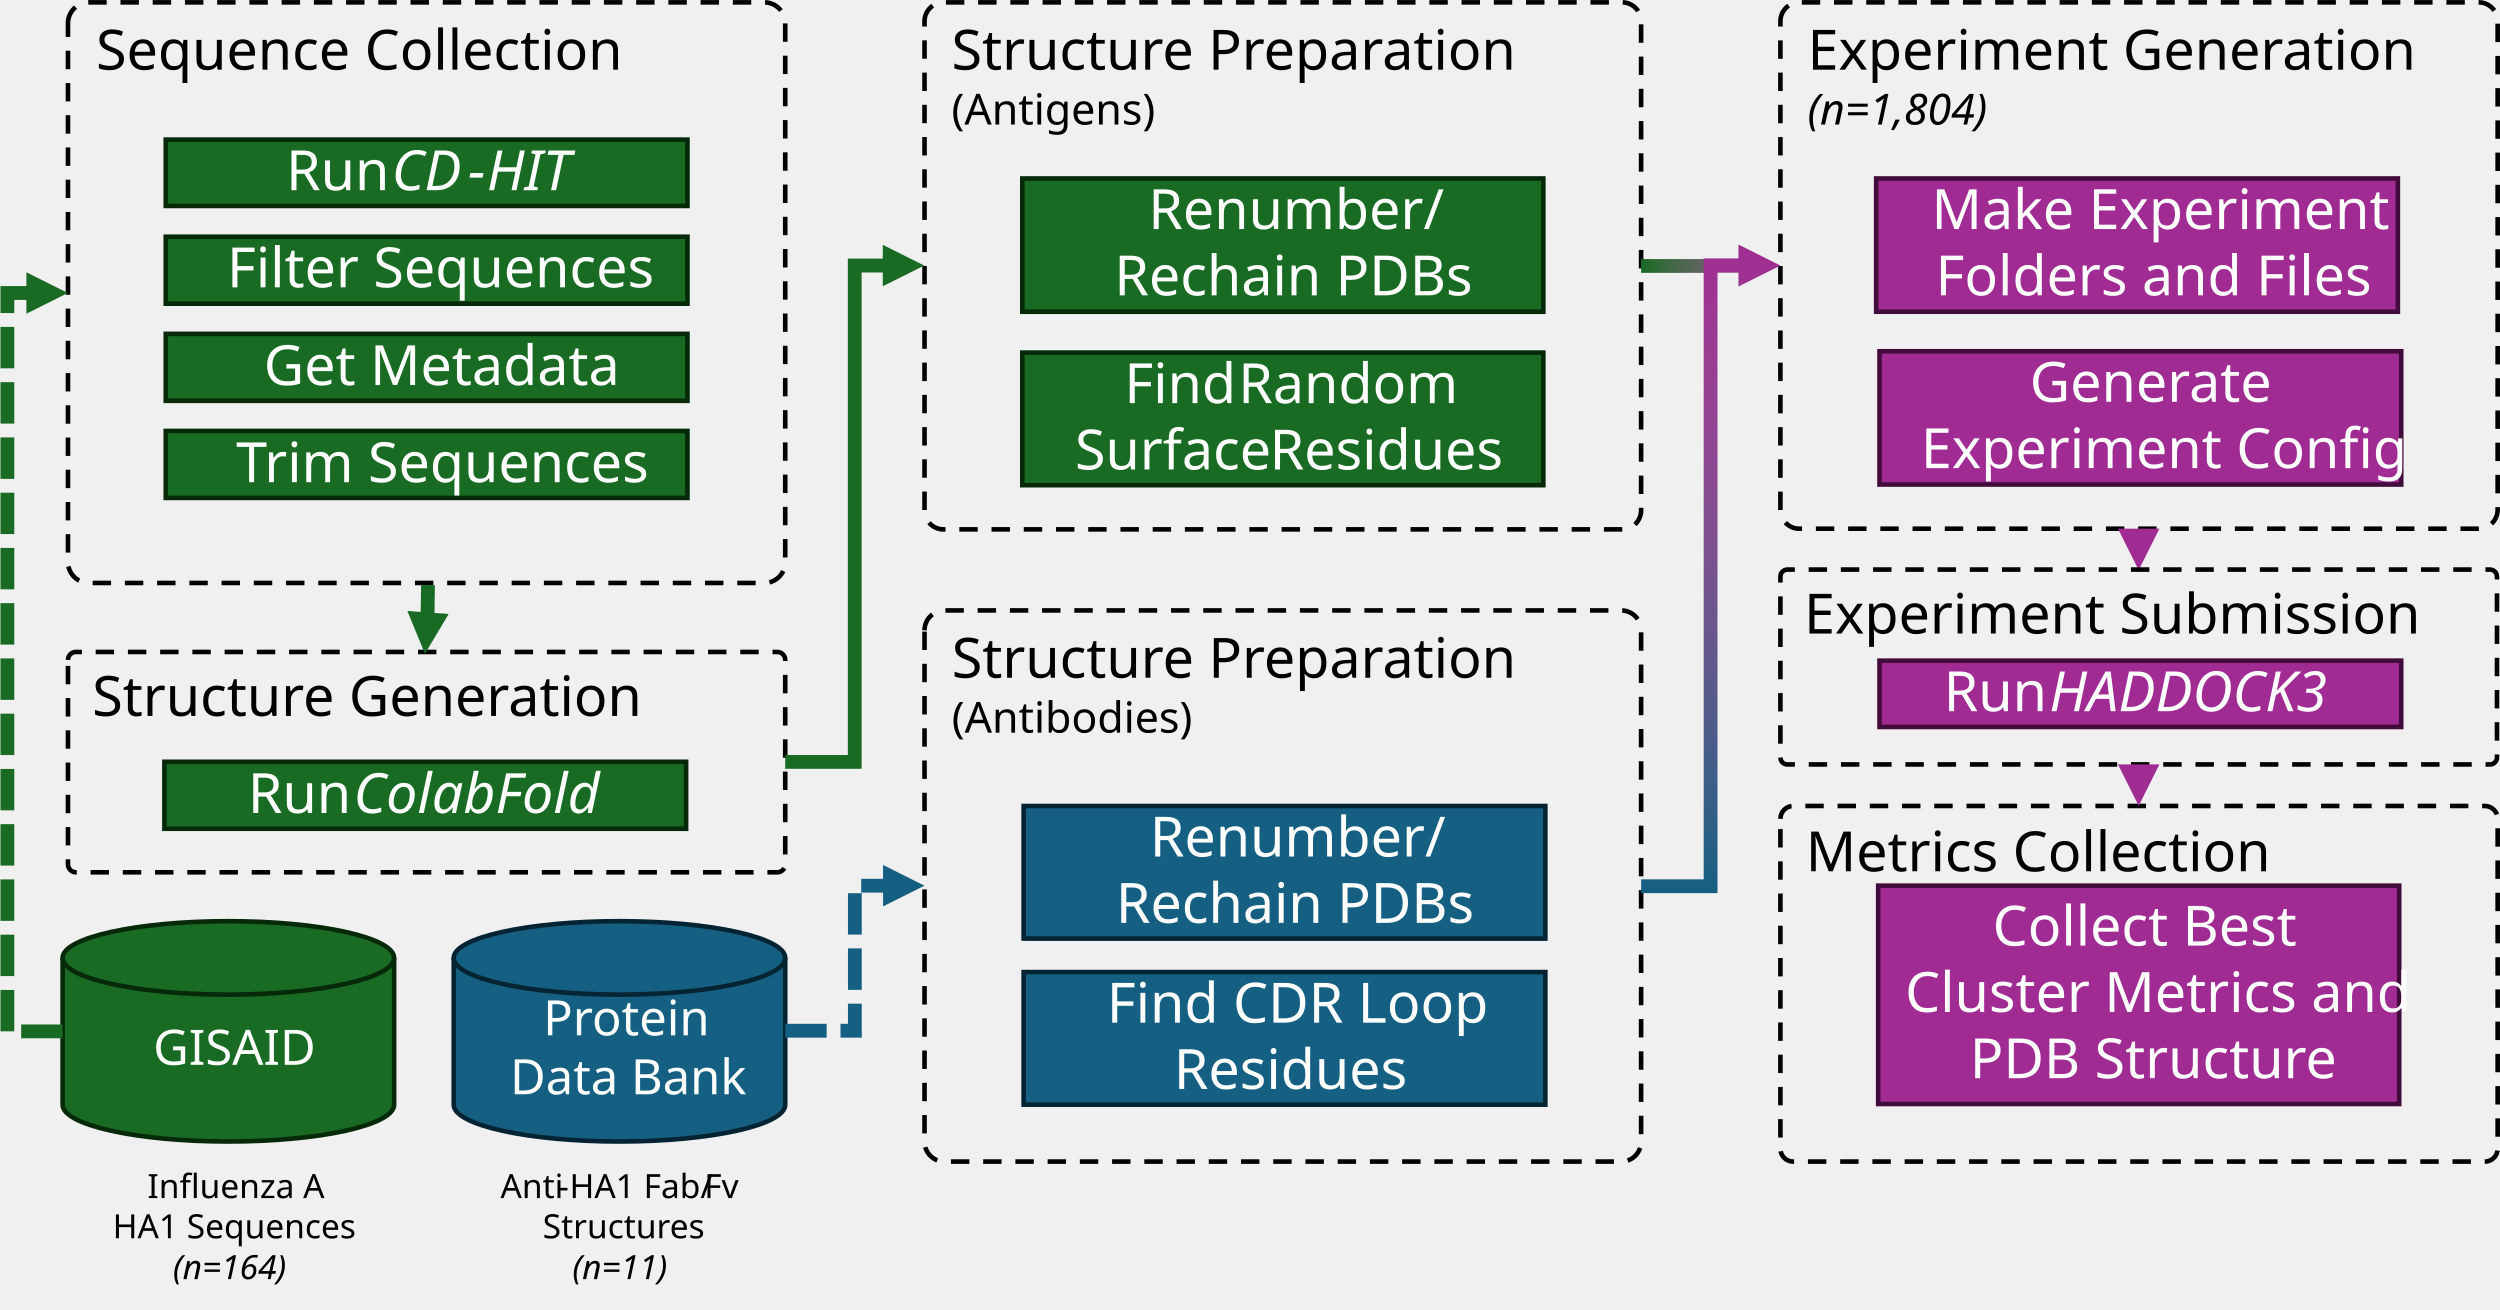
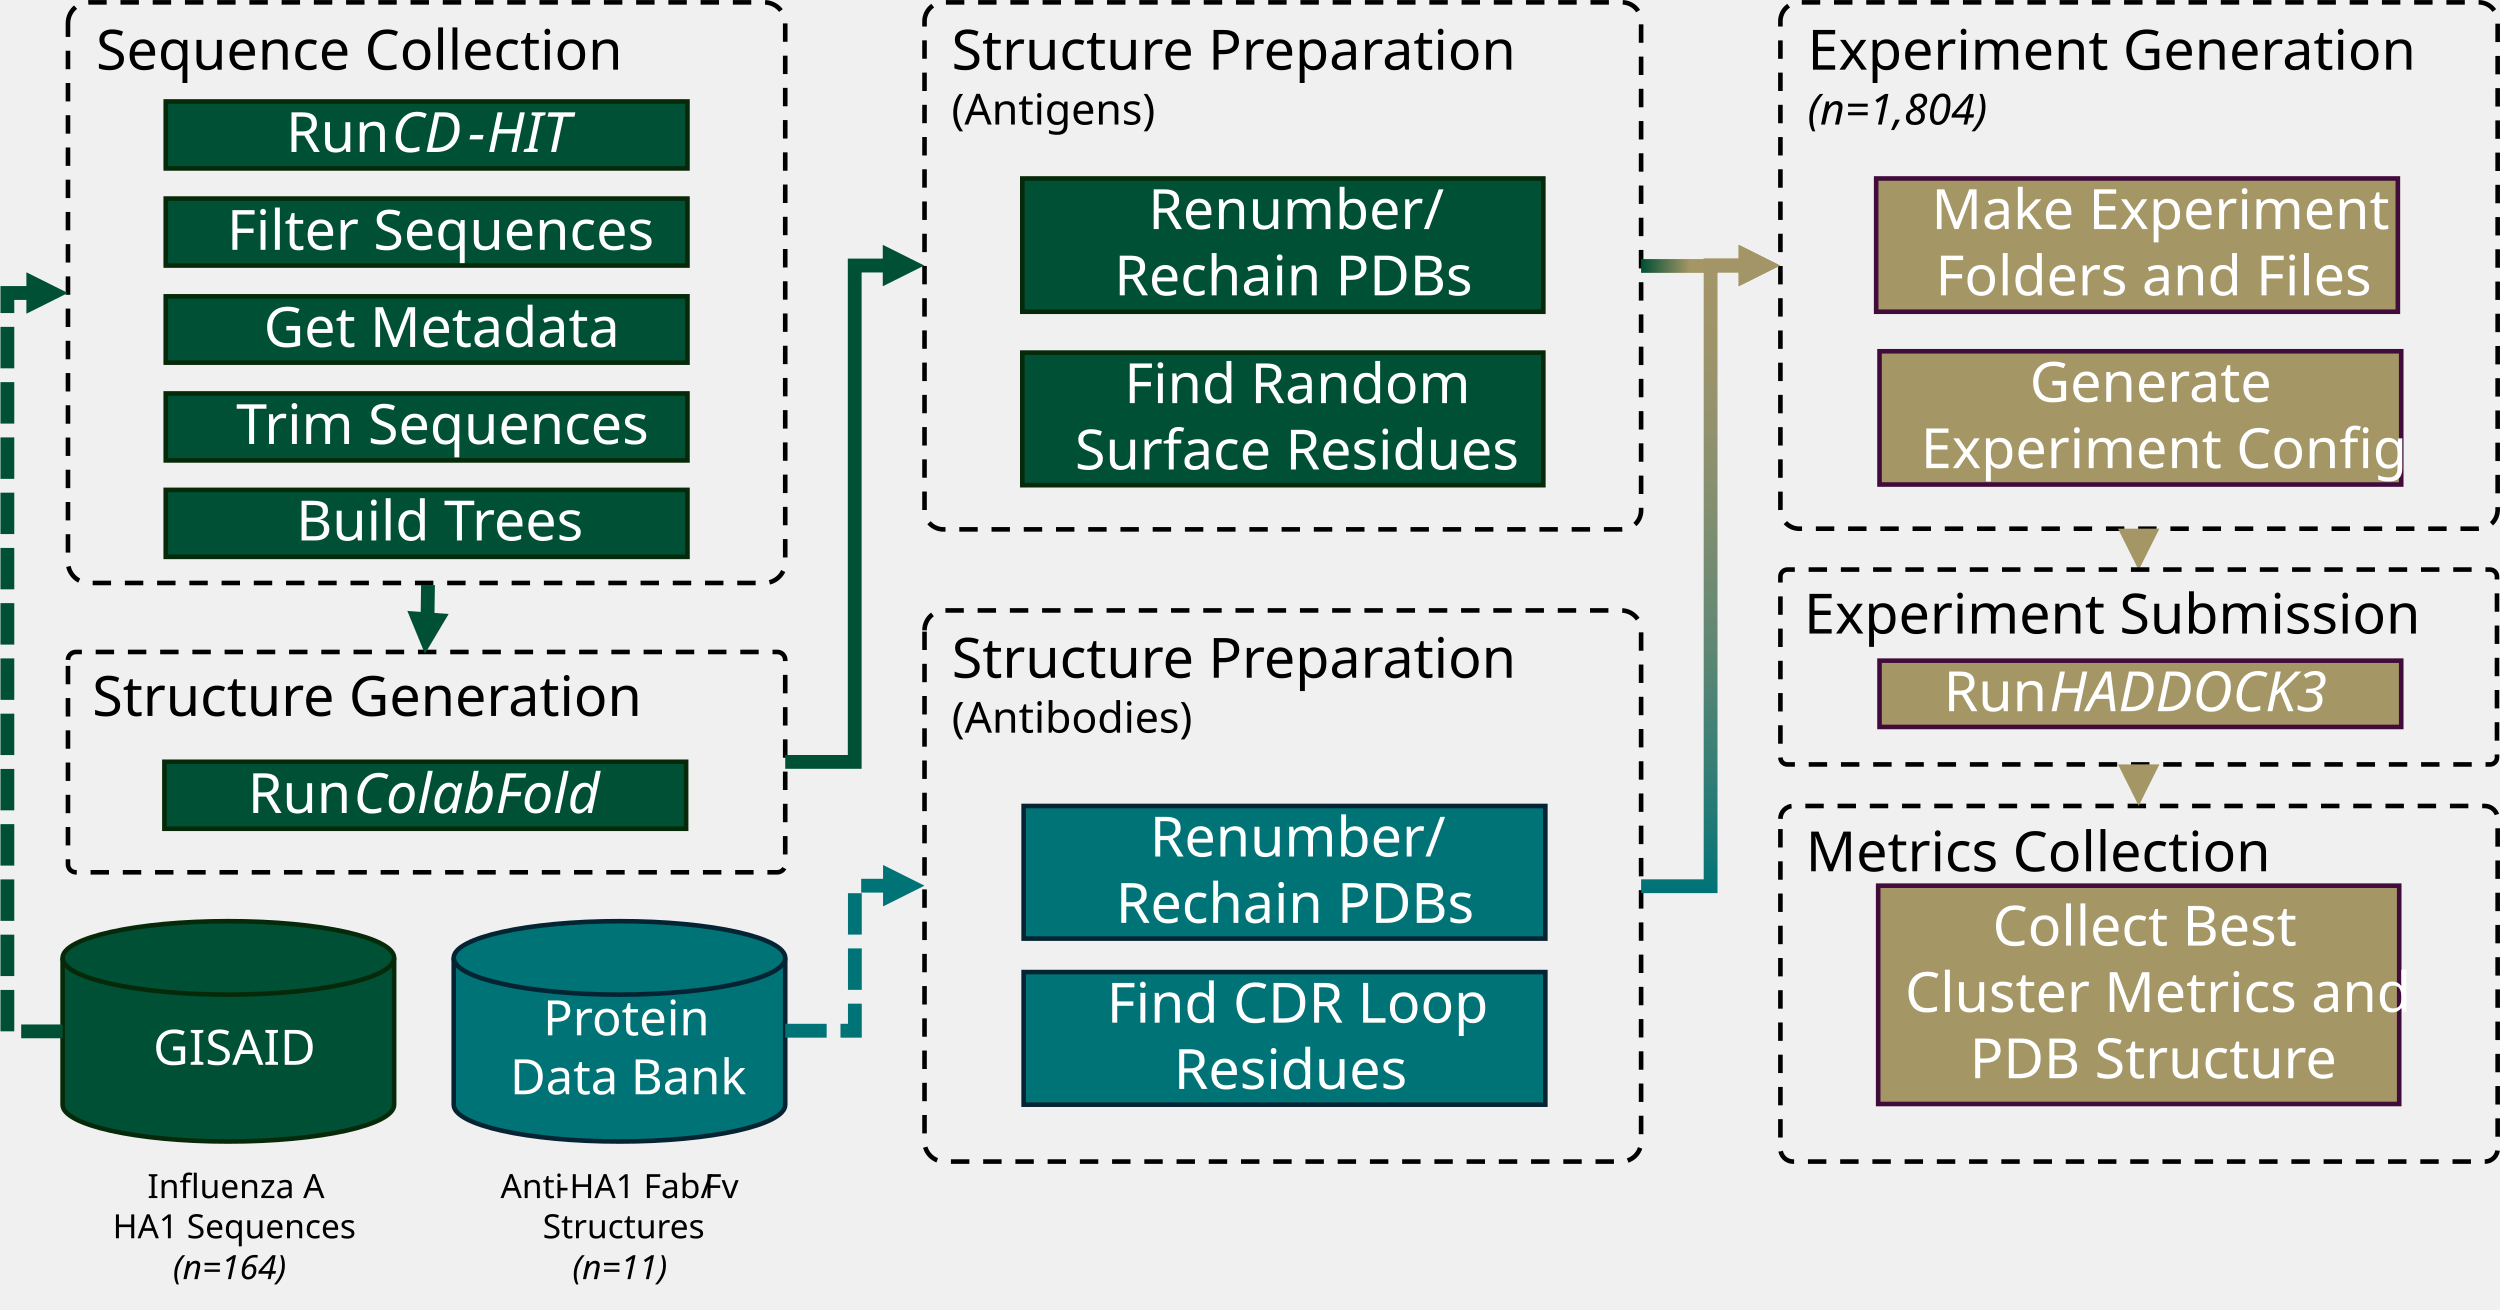
<svg xmlns="http://www.w3.org/2000/svg" width="3733" height="1955" xml:space="preserve" overflow="hidden">
  <defs>
    <linearGradient x1="0" y1="0.655" x2="269.795" y2="0.655" gradientUnits="userSpaceOnUse" spreadMethod="reflect" id="fill0">
-       <stop offset="0" stop-color="#196B24" />
-       <stop offset="0.007" stop-color="#1A6A25" />
-       <stop offset="0.015" stop-color="#1C6A27" />
-       <stop offset="0.022" stop-color="#1E6A28" />
-       <stop offset="0.03" stop-color="#206A2A" />
-       <stop offset="0.037" stop-color="#226A2B" />
-       <stop offset="0.045" stop-color="#246A2D" />
-       <stop offset="0.052" stop-color="#256A2E" />
-       <stop offset="0.06" stop-color="#276A30" />
-       <stop offset="0.067" stop-color="#296A31" />
-       <stop offset="0.075" stop-color="#2B6A33" />
-       <stop offset="0.082" stop-color="#2D6A34" />
-       <stop offset="0.09" stop-color="#2E6A35" />
-       <stop offset="0.097" stop-color="#306A37" />
-       <stop offset="0.104" stop-color="#326A38" />
-       <stop offset="0.112" stop-color="#33693A" />
-       <stop offset="0.119" stop-color="#35693B" />
-       <stop offset="0.127" stop-color="#37693C" />
-       <stop offset="0.134" stop-color="#38693E" />
-       <stop offset="0.142" stop-color="#3A693F" />
-       <stop offset="0.149" stop-color="#3C6941" />
-       <stop offset="0.157" stop-color="#3D6942" />
-       <stop offset="0.164" stop-color="#3F6843" />
-       <stop offset="0.172" stop-color="#416845" />
-       <stop offset="0.179" stop-color="#426846" />
-       <stop offset="0.187" stop-color="#446847" />
-       <stop offset="0.194" stop-color="#456848" />
-       <stop offset="0.201" stop-color="#47674A" />
-       <stop offset="0.209" stop-color="#49674B" />
-       <stop offset="0.216" stop-color="#4A674C" />
-       <stop offset="0.224" stop-color="#4C674D" />
-       <stop offset="0.231" stop-color="#4D664F" />
-       <stop offset="0.239" stop-color="#4F6650" />
-       <stop offset="0.246" stop-color="#506651" />
-       <stop offset="0.254" stop-color="#526652" />
-       <stop offset="0.261" stop-color="#536554" />
-       <stop offset="0.269" stop-color="#546555" />
-       <stop offset="0.276" stop-color="#566556" />
-       <stop offset="0.284" stop-color="#576457" />
-       <stop offset="0.291" stop-color="#596458" />
-       <stop offset="0.299" stop-color="#5A6459" />
-       <stop offset="0.306" stop-color="#5B645B" />
-       <stop offset="0.313" stop-color="#5D635C" />
-       <stop offset="0.321" stop-color="#5E635D" />
-       <stop offset="0.328" stop-color="#5F635E" />
-       <stop offset="0.336" stop-color="#61625F" />
-       <stop offset="0.343" stop-color="#626260" />
-       <stop offset="0.351" stop-color="#636261" />
-       <stop offset="0.358" stop-color="#656162" />
-       <stop offset="0.366" stop-color="#666163" />
-       <stop offset="0.373" stop-color="#676064" />
-       <stop offset="0.381" stop-color="#696065" />
-       <stop offset="0.388" stop-color="#6A6066" />
-       <stop offset="0.396" stop-color="#6B5F67" />
-       <stop offset="0.403" stop-color="#6C5F68" />
-       <stop offset="0.41" stop-color="#6D5E69" />
-       <stop offset="0.418" stop-color="#6F5E6A" />
-       <stop offset="0.425" stop-color="#705E6B" />
-       <stop offset="0.433" stop-color="#715D6C" />
-       <stop offset="0.44" stop-color="#725D6D" />
-       <stop offset="0.448" stop-color="#735C6E" />
-       <stop offset="0.455" stop-color="#745C6F" />
-       <stop offset="0.463" stop-color="#755B70" />
-       <stop offset="0.47" stop-color="#765B71" />
-       <stop offset="0.478" stop-color="#785A72" />
-       <stop offset="0.485" stop-color="#795A73" />
-       <stop offset="0.493" stop-color="#7A5A73" />
-       <stop offset="0.5" stop-color="#7B5974" />
-       <stop offset="0.507" stop-color="#7C5975" />
-       <stop offset="0.515" stop-color="#7D5876" />
-       <stop offset="0.522" stop-color="#7E5877" />
-       <stop offset="0.53" stop-color="#7F5778" />
-       <stop offset="0.537" stop-color="#805778" />
-       <stop offset="0.545" stop-color="#815679" />
-       <stop offset="0.552" stop-color="#82557A" />
-       <stop offset="0.56" stop-color="#83557B" />
-       <stop offset="0.567" stop-color="#83547B" />
-       <stop offset="0.575" stop-color="#84547C" />
-       <stop offset="0.582" stop-color="#85537D" />
-       <stop offset="0.59" stop-color="#86537E" />
-       <stop offset="0.597" stop-color="#87527E" />
-       <stop offset="0.604" stop-color="#88527F" />
-       <stop offset="0.612" stop-color="#895180" />
-       <stop offset="0.619" stop-color="#895080" />
-       <stop offset="0.627" stop-color="#8A5081" />
-       <stop offset="0.634" stop-color="#8B4F82" />
-       <stop offset="0.642" stop-color="#8C4F82" />
-       <stop offset="0.649" stop-color="#8D4E83" />
-       <stop offset="0.657" stop-color="#8D4D84" />
-       <stop offset="0.664" stop-color="#8E4D84" />
-       <stop offset="0.672" stop-color="#8F4C85" />
-       <stop offset="0.679" stop-color="#8F4C85" />
-       <stop offset="0.687" stop-color="#904B86" />
-       <stop offset="0.694" stop-color="#914A86" />
-       <stop offset="0.701" stop-color="#924A87" />
-       <stop offset="0.709" stop-color="#924988" />
-       <stop offset="0.716" stop-color="#934888" />
-       <stop offset="0.724" stop-color="#934889" />
-       <stop offset="0.731" stop-color="#944789" />
-       <stop offset="0.739" stop-color="#95468A" />
-       <stop offset="0.746" stop-color="#95468A" />
-       <stop offset="0.754" stop-color="#96458A" />
-       <stop offset="0.761" stop-color="#96448B" />
-       <stop offset="0.769" stop-color="#97438B" />
-       <stop offset="0.776" stop-color="#97438C" />
-       <stop offset="0.784" stop-color="#98428C" />
-       <stop offset="0.791" stop-color="#98418D" />
-       <stop offset="0.799" stop-color="#99418D" />
-       <stop offset="0.806" stop-color="#99408D" />
-       <stop offset="0.813" stop-color="#9A3F8E" />
-       <stop offset="0.821" stop-color="#9A3E8E" />
-       <stop offset="0.828" stop-color="#9B3E8E" />
-       <stop offset="0.836" stop-color="#9B3D8F" />
-       <stop offset="0.843" stop-color="#9B3C8F" />
-       <stop offset="0.851" stop-color="#9C3B8F" />
-       <stop offset="0.858" stop-color="#9C3A90" />
-       <stop offset="0.866" stop-color="#9C3A90" />
-       <stop offset="0.873" stop-color="#9D3990" />
-       <stop offset="0.881" stop-color="#9D3890" />
-       <stop offset="0.888" stop-color="#9D3791" />
-       <stop offset="0.896" stop-color="#9E3691" />
-       <stop offset="0.903" stop-color="#9E3691" />
-       <stop offset="0.91" stop-color="#9E3591" />
-       <stop offset="0.918" stop-color="#9E3491" />
-       <stop offset="0.925" stop-color="#9E3392" />
-       <stop offset="0.933" stop-color="#9F3292" />
-       <stop offset="0.94" stop-color="#9F3192" />
-       <stop offset="0.948" stop-color="#9F3192" />
-       <stop offset="0.955" stop-color="#9F3092" />
-       <stop offset="0.963" stop-color="#9F2F92" />
-       <stop offset="0.97" stop-color="#9F2E92" />
-       <stop offset="0.978" stop-color="#9F2D92" />
-       <stop offset="0.985" stop-color="#9F2C92" />
-       <stop offset="0.993" stop-color="#9F2B92" />
-       <stop offset="1" stop-color="#A02B93" />
+       <stop offset="0" stop-color="#005035" />
+       <stop offset="0.27" stop-color="#A49665" />
+       <stop offset="1" stop-color="#A49665" />
    </linearGradient>
    <linearGradient x1="134.898" y1="-10.312" x2="134.898" y2="989.061" gradientUnits="userSpaceOnUse" spreadMethod="reflect" id="fill1">
-       <stop offset="0" stop-color="#156082" />
-       <stop offset="0.007" stop-color="#165F82" />
-       <stop offset="0.014" stop-color="#185F82" />
-       <stop offset="0.022" stop-color="#1A5F82" />
-       <stop offset="0.029" stop-color="#1C5F82" />
-       <stop offset="0.036" stop-color="#1E5F83" />
-       <stop offset="0.043" stop-color="#205F83" />
-       <stop offset="0.051" stop-color="#215F83" />
-       <stop offset="0.058" stop-color="#235F83" />
-       <stop offset="0.065" stop-color="#255F84" />
-       <stop offset="0.072" stop-color="#275F84" />
-       <stop offset="0.08" stop-color="#295F84" />
-       <stop offset="0.087" stop-color="#2A5F84" />
-       <stop offset="0.094" stop-color="#2C5F84" />
-       <stop offset="0.101" stop-color="#2E5F85" />
-       <stop offset="0.109" stop-color="#2F5F85" />
-       <stop offset="0.116" stop-color="#315F85" />
-       <stop offset="0.123" stop-color="#335E85" />
-       <stop offset="0.13" stop-color="#355E85" />
-       <stop offset="0.138" stop-color="#365E86" />
-       <stop offset="0.145" stop-color="#385E86" />
-       <stop offset="0.152" stop-color="#3A5E86" />
-       <stop offset="0.159" stop-color="#3B5E86" />
-       <stop offset="0.167" stop-color="#3D5E86" />
-       <stop offset="0.174" stop-color="#3E5E87" />
-       <stop offset="0.181" stop-color="#405D87" />
-       <stop offset="0.188" stop-color="#425D87" />
-       <stop offset="0.196" stop-color="#435D87" />
-       <stop offset="0.203" stop-color="#455D87" />
-       <stop offset="0.21" stop-color="#465D88" />
-       <stop offset="0.217" stop-color="#485C88" />
-       <stop offset="0.225" stop-color="#495C88" />
-       <stop offset="0.232" stop-color="#4B5C88" />
-       <stop offset="0.239" stop-color="#4C5C88" />
-       <stop offset="0.246" stop-color="#4E5C88" />
-       <stop offset="0.254" stop-color="#4F5B89" />
-       <stop offset="0.261" stop-color="#515B89" />
-       <stop offset="0.268" stop-color="#525B89" />
-       <stop offset="0.275" stop-color="#545B89" />
-       <stop offset="0.283" stop-color="#555B89" />
-       <stop offset="0.29" stop-color="#565A8A" />
-       <stop offset="0.297" stop-color="#585A8A" />
-       <stop offset="0.304" stop-color="#595A8A" />
-       <stop offset="0.312" stop-color="#5A5A8A" />
-       <stop offset="0.319" stop-color="#5C598A" />
-       <stop offset="0.326" stop-color="#5D598A" />
-       <stop offset="0.333" stop-color="#5F598B" />
-       <stop offset="0.341" stop-color="#60588B" />
-       <stop offset="0.348" stop-color="#61588B" />
-       <stop offset="0.355" stop-color="#62588B" />
-       <stop offset="0.362" stop-color="#64588B" />
-       <stop offset="0.37" stop-color="#65578B" />
-       <stop offset="0.377" stop-color="#66578B" />
-       <stop offset="0.384" stop-color="#67578C" />
-       <stop offset="0.391" stop-color="#69568C" />
-       <stop offset="0.399" stop-color="#6A568C" />
-       <stop offset="0.406" stop-color="#6B568C" />
-       <stop offset="0.413" stop-color="#6C558C" />
-       <stop offset="0.42" stop-color="#6D558C" />
-       <stop offset="0.428" stop-color="#6F558D" />
-       <stop offset="0.435" stop-color="#70548D" />
-       <stop offset="0.442" stop-color="#71548D" />
-       <stop offset="0.449" stop-color="#72548D" />
-       <stop offset="0.457" stop-color="#73538D" />
-       <stop offset="0.464" stop-color="#74538D" />
-       <stop offset="0.471" stop-color="#75538D" />
-       <stop offset="0.478" stop-color="#76528D" />
-       <stop offset="0.486" stop-color="#78528E" />
-       <stop offset="0.493" stop-color="#79518E" />
-       <stop offset="0.5" stop-color="#7A518E" />
-       <stop offset="0.507" stop-color="#7B518E" />
-       <stop offset="0.514" stop-color="#7C508E" />
-       <stop offset="0.522" stop-color="#7D508E" />
-       <stop offset="0.529" stop-color="#7E4F8E" />
-       <stop offset="0.536" stop-color="#7F4F8E" />
-       <stop offset="0.543" stop-color="#804F8F" />
-       <stop offset="0.551" stop-color="#804E8F" />
-       <stop offset="0.558" stop-color="#814E8F" />
-       <stop offset="0.565" stop-color="#824D8F" />
-       <stop offset="0.572" stop-color="#834D8F" />
-       <stop offset="0.58" stop-color="#844C8F" />
-       <stop offset="0.587" stop-color="#854C8F" />
-       <stop offset="0.594" stop-color="#864C8F" />
-       <stop offset="0.601" stop-color="#874B8F" />
-       <stop offset="0.609" stop-color="#884B90" />
-       <stop offset="0.616" stop-color="#884A90" />
-       <stop offset="0.623" stop-color="#894A90" />
-       <stop offset="0.63" stop-color="#8A4990" />
-       <stop offset="0.638" stop-color="#8B4990" />
-       <stop offset="0.645" stop-color="#8C4890" />
-       <stop offset="0.652" stop-color="#8C4890" />
-       <stop offset="0.659" stop-color="#8D4790" />
-       <stop offset="0.667" stop-color="#8E4790" />
-       <stop offset="0.674" stop-color="#8E4690" />
-       <stop offset="0.681" stop-color="#8F4691" />
-       <stop offset="0.688" stop-color="#904591" />
-       <stop offset="0.696" stop-color="#914591" />
-       <stop offset="0.703" stop-color="#914491" />
-       <stop offset="0.71" stop-color="#924491" />
-       <stop offset="0.717" stop-color="#924391" />
-       <stop offset="0.725" stop-color="#934391" />
-       <stop offset="0.732" stop-color="#944291" />
-       <stop offset="0.739" stop-color="#944191" />
-       <stop offset="0.746" stop-color="#954191" />
-       <stop offset="0.754" stop-color="#954091" />
-       <stop offset="0.761" stop-color="#964091" />
-       <stop offset="0.768" stop-color="#973F91" />
-       <stop offset="0.775" stop-color="#973F91" />
-       <stop offset="0.783" stop-color="#983E92" />
-       <stop offset="0.79" stop-color="#983D92" />
-       <stop offset="0.797" stop-color="#993D92" />
-       <stop offset="0.804" stop-color="#993C92" />
-       <stop offset="0.812" stop-color="#993C92" />
-       <stop offset="0.819" stop-color="#9A3B92" />
-       <stop offset="0.826" stop-color="#9A3A92" />
-       <stop offset="0.833" stop-color="#9B3A92" />
-       <stop offset="0.841" stop-color="#9B3992" />
-       <stop offset="0.848" stop-color="#9B3992" />
-       <stop offset="0.855" stop-color="#9C3892" />
-       <stop offset="0.862" stop-color="#9C3792" />
-       <stop offset="0.87" stop-color="#9C3792" />
-       <stop offset="0.877" stop-color="#9D3692" />
-       <stop offset="0.884" stop-color="#9D3592" />
-       <stop offset="0.891" stop-color="#9D3592" />
-       <stop offset="0.899" stop-color="#9E3492" />
-       <stop offset="0.906" stop-color="#9E3392" />
-       <stop offset="0.913" stop-color="#9E3392" />
-       <stop offset="0.92" stop-color="#9E3292" />
-       <stop offset="0.928" stop-color="#9E3192" />
-       <stop offset="0.935" stop-color="#9F3192" />
-       <stop offset="0.942" stop-color="#9F3092" />
-       <stop offset="0.949" stop-color="#9F2F92" />
-       <stop offset="0.957" stop-color="#9F2F92" />
-       <stop offset="0.964" stop-color="#9F2E92" />
-       <stop offset="0.971" stop-color="#9F2D92" />
-       <stop offset="0.978" stop-color="#9F2D92" />
-       <stop offset="0.986" stop-color="#9F2C92" />
-       <stop offset="0.993" stop-color="#9F2B92" />
-       <stop offset="1" stop-color="#A02B93" />
+       <stop offset="0" stop-color="#007377" />
+       <stop offset="0.006" stop-color="#017376" />
+       <stop offset="0.012" stop-color="#037376" />
+       <stop offset="0.018" stop-color="#057476" />
+       <stop offset="0.025" stop-color="#077476" />
+       <stop offset="0.031" stop-color="#097476" />
+       <stop offset="0.037" stop-color="#0B7576" />
+       <stop offset="0.043" stop-color="#0C7576" />
+       <stop offset="0.049" stop-color="#0E7676" />
+       <stop offset="0.055" stop-color="#107676" />
+       <stop offset="0.061" stop-color="#127676" />
+       <stop offset="0.067" stop-color="#147776" />
+       <stop offset="0.074" stop-color="#157776" />
+       <stop offset="0.08" stop-color="#177876" />
+       <stop offset="0.086" stop-color="#197876" />
+       <stop offset="0.092" stop-color="#1B7876" />
+       <stop offset="0.098" stop-color="#1C7976" />
+       <stop offset="0.104" stop-color="#1E7976" />
+       <stop offset="0.11" stop-color="#207976" />
+       <stop offset="0.117" stop-color="#227A76" />
+       <stop offset="0.123" stop-color="#237A76" />
+       <stop offset="0.129" stop-color="#257A76" />
+       <stop offset="0.135" stop-color="#277B76" />
+       <stop offset="0.141" stop-color="#287B76" />
+       <stop offset="0.147" stop-color="#2A7C76" />
+       <stop offset="0.153" stop-color="#2B7C76" />
+       <stop offset="0.16" stop-color="#2D7C76" />
+       <stop offset="0.166" stop-color="#2F7D76" />
+       <stop offset="0.172" stop-color="#307D76" />
+       <stop offset="0.178" stop-color="#327D76" />
+       <stop offset="0.184" stop-color="#347E76" />
+       <stop offset="0.19" stop-color="#357E76" />
+       <stop offset="0.196" stop-color="#377E76" />
+       <stop offset="0.202" stop-color="#387F76" />
+       <stop offset="0.209" stop-color="#3A7F76" />
+       <stop offset="0.215" stop-color="#3B7F75" />
+       <stop offset="0.221" stop-color="#3D8075" />
+       <stop offset="0.227" stop-color="#3E8075" />
+       <stop offset="0.233" stop-color="#408075" />
+       <stop offset="0.239" stop-color="#418175" />
+       <stop offset="0.245" stop-color="#438175" />
+       <stop offset="0.252" stop-color="#448175" />
+       <stop offset="0.258" stop-color="#468175" />
+       <stop offset="0.264" stop-color="#478275" />
+       <stop offset="0.27" stop-color="#498275" />
+       <stop offset="0.276" stop-color="#4A8275" />
+       <stop offset="0.282" stop-color="#4B8375" />
+       <stop offset="0.288" stop-color="#4D8375" />
+       <stop offset="0.294" stop-color="#4E8375" />
+       <stop offset="0.301" stop-color="#508475" />
+       <stop offset="0.307" stop-color="#518475" />
+       <stop offset="0.313" stop-color="#528474" />
+       <stop offset="0.319" stop-color="#548474" />
+       <stop offset="0.325" stop-color="#558574" />
+       <stop offset="0.331" stop-color="#568574" />
+       <stop offset="0.337" stop-color="#588574" />
+       <stop offset="0.344" stop-color="#598674" />
+       <stop offset="0.35" stop-color="#5A8674" />
+       <stop offset="0.356" stop-color="#5C8674" />
+       <stop offset="0.362" stop-color="#5D8674" />
+       <stop offset="0.368" stop-color="#5E8774" />
+       <stop offset="0.374" stop-color="#5F8774" />
+       <stop offset="0.38" stop-color="#618774" />
+       <stop offset="0.387" stop-color="#628773" />
+       <stop offset="0.393" stop-color="#638873" />
+       <stop offset="0.399" stop-color="#648873" />
+       <stop offset="0.405" stop-color="#668873" />
+       <stop offset="0.411" stop-color="#678973" />
+       <stop offset="0.417" stop-color="#688973" />
+       <stop offset="0.423" stop-color="#698973" />
+       <stop offset="0.429" stop-color="#6A8973" />
+       <stop offset="0.436" stop-color="#6B8A73" />
+       <stop offset="0.442" stop-color="#6D8A73" />
+       <stop offset="0.448" stop-color="#6E8A73" />
+       <stop offset="0.454" stop-color="#6F8A72" />
+       <stop offset="0.46" stop-color="#708A72" />
+       <stop offset="0.466" stop-color="#718B72" />
+       <stop offset="0.472" stop-color="#728B72" />
+       <stop offset="0.479" stop-color="#738B72" />
+       <stop offset="0.485" stop-color="#748B72" />
+       <stop offset="0.491" stop-color="#758C72" />
+       <stop offset="0.497" stop-color="#768C72" />
+       <stop offset="0.503" stop-color="#778C72" />
+       <stop offset="0.509" stop-color="#788C71" />
+       <stop offset="0.515" stop-color="#798C71" />
+       <stop offset="0.521" stop-color="#7A8D71" />
+       <stop offset="0.528" stop-color="#7B8D71" />
+       <stop offset="0.534" stop-color="#7C8D71" />
+       <stop offset="0.54" stop-color="#7D8D71" />
+       <stop offset="0.546" stop-color="#7E8E71" />
+       <stop offset="0.552" stop-color="#7F8E71" />
+       <stop offset="0.558" stop-color="#808E70" />
+       <stop offset="0.564" stop-color="#818E70" />
+       <stop offset="0.571" stop-color="#828E70" />
+       <stop offset="0.577" stop-color="#838F70" />
+       <stop offset="0.583" stop-color="#848F70" />
+       <stop offset="0.589" stop-color="#858F70" />
+       <stop offset="0.595" stop-color="#858F70" />
+       <stop offset="0.601" stop-color="#868F70" />
+       <stop offset="0.607" stop-color="#878F6F" />
+       <stop offset="0.613" stop-color="#88906F" />
+       <stop offset="0.62" stop-color="#89906F" />
+       <stop offset="0.626" stop-color="#8A906F" />
+       <stop offset="0.632" stop-color="#8A906F" />
+       <stop offset="0.638" stop-color="#8B906F" />
+       <stop offset="0.644" stop-color="#8C906F" />
+       <stop offset="0.65" stop-color="#8D916E" />
+       <stop offset="0.656" stop-color="#8D916E" />
+       <stop offset="0.663" stop-color="#8E916E" />
+       <stop offset="0.669" stop-color="#8F916E" />
+       <stop offset="0.675" stop-color="#90916E" />
+       <stop offset="0.681" stop-color="#90916E" />
+       <stop offset="0.687" stop-color="#91926E" />
+       <stop offset="0.693" stop-color="#92926D" />
+       <stop offset="0.699" stop-color="#92926D" />
+       <stop offset="0.706" stop-color="#93926D" />
+       <stop offset="0.712" stop-color="#94926D" />
+       <stop offset="0.718" stop-color="#94926D" />
+       <stop offset="0.724" stop-color="#95926D" />
+       <stop offset="0.73" stop-color="#95926D" />
+       <stop offset="0.736" stop-color="#96936C" />
+       <stop offset="0.742" stop-color="#97936C" />
+       <stop offset="0.748" stop-color="#97936C" />
+       <stop offset="0.755" stop-color="#98936C" />
+       <stop offset="0.761" stop-color="#98936C" />
+       <stop offset="0.767" stop-color="#99936C" />
+       <stop offset="0.773" stop-color="#99936B" />
+       <stop offset="0.779" stop-color="#9A936B" />
+       <stop offset="0.785" stop-color="#9A946B" />
+       <stop offset="0.791" stop-color="#9B946B" />
+       <stop offset="0.798" stop-color="#9B946B" />
+       <stop offset="0.804" stop-color="#9C946B" />
+       <stop offset="0.81" stop-color="#9C946A" />
+       <stop offset="0.816" stop-color="#9D946A" />
+       <stop offset="0.822" stop-color="#9D946A" />
+       <stop offset="0.828" stop-color="#9D946A" />
+       <stop offset="0.834" stop-color="#9E946A" />
+       <stop offset="0.84" stop-color="#9E946A" />
+       <stop offset="0.847" stop-color="#9F9469" />
+       <stop offset="0.853" stop-color="#9F9569" />
+       <stop offset="0.859" stop-color="#9F9569" />
+       <stop offset="0.865" stop-color="#A09569" />
+       <stop offset="0.871" stop-color="#A09569" />
+       <stop offset="0.877" stop-color="#A09568" />
+       <stop offset="0.883" stop-color="#A19568" />
+       <stop offset="0.89" stop-color="#A19568" />
+       <stop offset="0.896" stop-color="#A19568" />
+       <stop offset="0.902" stop-color="#A19568" />
+       <stop offset="0.908" stop-color="#A29567" />
+       <stop offset="0.914" stop-color="#A29567" />
+       <stop offset="0.92" stop-color="#A29567" />
+       <stop offset="0.926" stop-color="#A29567" />
+       <stop offset="0.933" stop-color="#A29567" />
+       <stop offset="0.939" stop-color="#A39567" />
+       <stop offset="0.945" stop-color="#A39566" />
+       <stop offset="0.951" stop-color="#A39566" />
+       <stop offset="0.957" stop-color="#A39566" />
+       <stop offset="0.963" stop-color="#A39566" />
+       <stop offset="0.969" stop-color="#A39566" />
+       <stop offset="0.975" stop-color="#A39565" />
+       <stop offset="0.982" stop-color="#A39565" />
+       <stop offset="0.988" stop-color="#A39565" />
+       <stop offset="0.994" stop-color="#A39565" />
+       <stop offset="1" stop-color="#A49665" />
    </linearGradient>
  </defs>
  <g transform="translate(-289 -252)">
-     <path d="M382.5 1682.33C382.5 1652.05 493.31 1627.5 630 1627.5 766.691 1627.5 877.5 1652.05 877.5 1682.33L877.5 1901.67C877.5 1931.95 766.691 1956.5 630 1956.5 493.31 1956.5 382.5 1931.95 382.5 1901.67Z" fill="#196B24" fill-rule="evenodd" />
+     <path d="M382.5 1682.33C382.5 1652.05 493.31 1627.5 630 1627.5 766.691 1627.5 877.5 1652.05 877.5 1682.33L877.5 1901.67C877.5 1931.95 766.691 1956.5 630 1956.5 493.31 1956.5 382.5 1931.95 382.5 1901.67Z" fill="#005035" fill-rule="evenodd" />
    <path d="M877.5 1682.33C877.5 1712.62 766.691 1737.17 630 1737.17 493.31 1737.17 382.5 1712.62 382.5 1682.33" stroke="#052909" stroke-width="6.875" stroke-miterlimit="8" fill="none" fill-rule="evenodd" />
    <path d="M382.5 1682.33C382.5 1652.05 493.31 1627.5 630 1627.5 766.691 1627.5 877.5 1652.05 877.5 1682.33L877.5 1901.67C877.5 1931.95 766.691 1956.5 630 1956.5 493.31 1956.5 382.5 1931.95 382.5 1901.67Z" stroke="#052909" stroke-width="6.875" stroke-miterlimit="8" fill="none" fill-rule="evenodd" />
    <text fill="#FFFFFF" font-family="Aptos,Aptos_MSFontService,sans-serif" font-weight="400" font-size="73" transform="matrix(1 0 0 1 517.741 1842)">GISAID</text>
-     <path d="M966.5 1682.33C966.5 1652.05 1077.31 1627.5 1214 1627.5 1350.69 1627.5 1461.5 1652.05 1461.5 1682.33L1461.5 1901.67C1461.5 1931.95 1350.69 1956.5 1214 1956.5 1077.31 1956.5 966.5 1931.95 966.5 1901.67Z" fill="#156082" fill-rule="evenodd" />
+     <path d="M966.5 1682.33C966.5 1652.05 1077.31 1627.5 1214 1627.5 1350.69 1627.5 1461.5 1652.05 1461.5 1682.33L1461.5 1901.67C1461.5 1931.95 1350.69 1956.5 1214 1956.5 1077.31 1956.5 966.5 1931.95 966.5 1901.67Z" fill="#007377" fill-rule="evenodd" />
    <path d="M1461.5 1682.33C1461.5 1712.62 1350.69 1737.17 1214 1737.17 1077.31 1737.17 966.5 1712.62 966.5 1682.33" stroke="#042433" stroke-width="6.875" stroke-miterlimit="8" fill="none" fill-rule="evenodd" />
    <path d="M966.5 1682.33C966.5 1652.05 1077.31 1627.5 1214 1627.5 1350.69 1627.5 1461.5 1652.05 1461.5 1682.33L1461.5 1901.67C1461.5 1931.95 1350.69 1956.5 1214 1956.5 1077.31 1956.5 966.5 1931.95 966.5 1901.67Z" stroke="#042433" stroke-width="6.875" stroke-miterlimit="8" fill="none" fill-rule="evenodd" />
    <text fill="#FFFFFF" font-family="Aptos,Aptos_MSFontService,sans-serif" font-weight="400" font-size="73" transform="matrix(1 0 0 1 1100.1 1798)">Protein</text>
    <text fill="#FFFFFF" font-family="Aptos,Aptos_MSFontService,sans-serif" font-weight="400" font-size="73" transform="matrix(1 0 0 1 1050.57 1886)">Data Bank</text>
    <path d="M390.5 286.755C390.5 269.493 404.493 255.5 421.755 255.5L1430.25 255.5C1447.51 255.5 1461.5 269.493 1461.5 286.755L1461.5 1091.24C1461.5 1108.51 1447.51 1122.5 1430.25 1122.5L421.755 1122.5C404.493 1122.5 390.5 1108.51 390.5 1091.24Z" stroke="#000000" stroke-width="6.875" stroke-miterlimit="8" stroke-dasharray="27.5 20.625" fill="none" fill-rule="evenodd" />
    <text font-family="Aptos,Aptos_MSFontService,sans-serif" font-weight="400" font-size="83" transform="matrix(1 0 0 1 432.431 356)">Sequence Collection</text>
-     <rect x="536.5" y="750.5" width="779" height="100" stroke="#052909" stroke-width="6.875" stroke-miterlimit="8" fill="#196B24" />
-     <text fill="#FFFFFF" font-family="Aptos,Aptos_MSFontService,sans-serif" font-weight="400" font-size="83" transform="matrix(1 0 0 1 682.829 827)">Get Metadata</text>
-     <rect x="536.5" y="460.5" width="779" height="99" stroke="#052909" stroke-width="6.875" stroke-miterlimit="8" fill="#196B24" />
-     <text fill="#FFFFFF" font-family="Aptos,Aptos_MSFontService,sans-serif" font-weight="400" font-size="83" transform="matrix(1 0 0 1 716.184 536)">Run </text>
-     <text fill="#FFFFFF" font-family="Aptos,Aptos_MSFontService,sans-serif" font-style="italic" font-weight="400" font-size="83" transform="matrix(1 0 0 1 873.828 536)">CD</text>
-     <text fill="#FFFFFF" font-family="Aptos,Aptos_MSFontService,sans-serif" font-style="italic" font-weight="400" font-size="83" transform="matrix(1 0 0 1 987.838 536)">-</text>
-     <text fill="#FFFFFF" font-family="Aptos,Aptos_MSFontService,sans-serif" font-style="italic" font-weight="400" font-size="83" transform="matrix(1 0 0 1 1015.91 536)">HIT</text>
-     <rect x="536.5" y="605.5" width="779" height="100" stroke="#052909" stroke-width="6.875" stroke-miterlimit="8" fill="#196B24" />
-     <text fill="#FFFFFF" font-family="Aptos,Aptos_MSFontService,sans-serif" font-weight="400" font-size="83" transform="matrix(1 0 0 1 627.967 681)">Filter Sequences</text>
-     <rect x="536.5" y="895.5" width="779" height="100" stroke="#052909" stroke-width="6.875" stroke-miterlimit="8" fill="#196B24" />
-     <text fill="#FFFFFF" font-family="Aptos,Aptos_MSFontService,sans-serif" font-weight="400" font-size="83" transform="matrix(1 0 0 1 641.602 972)">Trim Sequences</text>
+     <rect x="536.5" y="694.5" width="779" height="99" stroke="#052909" stroke-width="6.875" stroke-miterlimit="8" fill="#005035" />
+     <text fill="#FFFFFF" font-family="Aptos,Aptos_MSFontService,sans-serif" font-weight="400" font-size="83" transform="matrix(1 0 0 1 682.829 770)">Get Metadata</text>
+     <rect x="536.5" y="403.5" width="779" height="100" stroke="#052909" stroke-width="6.875" stroke-miterlimit="8" fill="#005035" />
+     <text fill="#FFFFFF" font-family="Aptos,Aptos_MSFontService,sans-serif" font-weight="400" font-size="83" transform="matrix(1 0 0 1 716.184 479)">Run </text>
+     <text fill="#FFFFFF" font-family="Aptos,Aptos_MSFontService,sans-serif" font-style="italic" font-weight="400" font-size="83" transform="matrix(1 0 0 1 873.828 479)">CD</text>
+     <text fill="#FFFFFF" font-family="Aptos,Aptos_MSFontService,sans-serif" font-style="italic" font-weight="400" font-size="83" transform="matrix(1 0 0 1 987.839 479)">-</text>
+     <text fill="#FFFFFF" font-family="Aptos,Aptos_MSFontService,sans-serif" font-style="italic" font-weight="400" font-size="83" transform="matrix(1 0 0 1 1015.91 479)">HIT</text>
+     <rect x="536.5" y="548.5" width="779" height="100" stroke="#052909" stroke-width="6.875" stroke-miterlimit="8" fill="#005035" />
+     <text fill="#FFFFFF" font-family="Aptos,Aptos_MSFontService,sans-serif" font-weight="400" font-size="83" transform="matrix(1 0 0 1 627.967 625)">Filter Sequences</text>
+     <rect x="536.5" y="839.5" width="779" height="100" stroke="#052909" stroke-width="6.875" stroke-miterlimit="8" fill="#005035" />
+     <text fill="#FFFFFF" font-family="Aptos,Aptos_MSFontService,sans-serif" font-weight="400" font-size="83" transform="matrix(1 0 0 1 641.602 915)">Trim Sequences</text>
    <path d="M390.5 1237.36C390.5 1230.81 395.81 1225.5 402.36 1225.5L1449.64 1225.5C1456.19 1225.5 1461.5 1230.81 1461.5 1237.36L1461.5 1542.64C1461.5 1549.19 1456.19 1554.5 1449.64 1554.5L402.36 1554.5C395.81 1554.5 390.5 1549.19 390.5 1542.64Z" stroke="#000000" stroke-width="6.875" stroke-miterlimit="8" stroke-dasharray="27.5 20.625" fill="none" fill-rule="evenodd" />
    <text font-family="Aptos,Aptos_MSFontService,sans-serif" font-weight="400" font-size="83" transform="matrix(1 0 0 1 426.745 1321)">Structure Generation</text>
-     <rect x="534.5" y="1389.5" width="779" height="100" stroke="#052909" stroke-width="6.875" stroke-miterlimit="8" fill="#196B24" />
+     <rect x="534.5" y="1389.5" width="779" height="100" stroke="#052909" stroke-width="6.875" stroke-miterlimit="8" fill="#005035" />
    <text fill="#FFFFFF" font-family="Aptos,Aptos_MSFontService,sans-serif" font-weight="400" font-size="83" transform="matrix(1 0 0 1 659.133 1466)">Run </text>
    <text fill="#FFFFFF" font-family="Aptos,Aptos_MSFontService,sans-serif" font-style="italic" font-weight="400" font-size="83" transform="matrix(1 0 0 1 816.777 1466)">ColabFold</text>
    <path d="M1669.5 283.872C1669.5 268.202 1682.2 255.5 1697.87 255.5L2711.13 255.5C2726.8 255.5 2739.5 268.202 2739.5 283.872L2739.5 1014.13C2739.5 1029.8 2726.8 1042.5 2711.13 1042.5L1697.87 1042.5C1682.2 1042.5 1669.5 1029.8 1669.5 1014.13Z" stroke="#000000" stroke-width="6.875" stroke-miterlimit="8" stroke-dasharray="27.5 20.625" fill="none" fill-rule="evenodd" />
    <text font-family="Aptos,Aptos_MSFontService,sans-serif" font-weight="400" font-size="83" transform="matrix(1 0 0 1 1709.84 356)">Structure Preparation</text>
    <text font-family="Aptos,Aptos_MSFontService,sans-serif" font-weight="400" font-size="64" transform="matrix(1 0 0 1 1709.84 438)">(Antigens)</text>
-     <path d="M938.395 1125.65 937.631 1176.95 917.008 1176.65 917.772 1125.35ZM958.936 1168.81 923.5 1228.22 897.231 1164.23Z" fill="#196B24" />
-     <rect x="1815.5" y="518.5" width="778" height="199" stroke="#052909" stroke-width="6.875" stroke-miterlimit="8" fill="#196B24" />
+     <path d="M938.395 1125.65 937.631 1176.95 917.008 1176.65 917.772 1125.35ZM958.936 1168.81 923.5 1228.22 897.231 1164.23Z" fill="#005035" />
+     <rect x="1815.5" y="518.5" width="778" height="199" stroke="#052909" stroke-width="6.875" stroke-miterlimit="8" fill="#005035" />
    <text fill="#FFFFFF" font-family="Aptos,Aptos_MSFontService,sans-serif" font-weight="400" font-size="83" transform="matrix(1 0 0 1 2003.66 594)">Renumber/</text>
    <text fill="#FFFFFF" font-family="Aptos,Aptos_MSFontService,sans-serif" font-weight="400" font-size="83" transform="matrix(1 0 0 1 1952.95 693)">Rechain PDBs</text>
-     <rect x="1815.5" y="778.5" width="778" height="198" stroke="#052909" stroke-width="6.875" stroke-miterlimit="8" fill="#196B24" />
-     <text fill="#FFFFFF" font-family="Aptos,Aptos_MSFontService,sans-serif" font-weight="400" font-size="83" transform="matrix(1 0 0 1 1967.92 854)">Find </text>
-     <text fill="#FFFFFF" font-family="Aptos,Aptos_MSFontService,sans-serif" font-weight="400" font-size="83" transform="matrix(1 0 0 1 2137.99 854)">Random </text>
-     <text fill="#FFFFFF" font-family="Aptos,Aptos_MSFontService,sans-serif" font-weight="400" font-size="83" transform="matrix(1 0 0 1 1894.11 953)">Surface </text>
-     <text fill="#FFFFFF" font-family="Aptos,Aptos_MSFontService,sans-serif" font-weight="400" font-size="83" transform="matrix(1 0 0 1 2184.81 953)">Residues</text>
+     <rect x="1815.5" y="778.5" width="778" height="198" stroke="#052909" stroke-width="6.875" stroke-miterlimit="8" fill="#005035" />
+     <text fill="#FFFFFF" font-family="Aptos,Aptos_MSFontService,sans-serif" font-weight="400" font-size="83" transform="matrix(1 0 0 1 1967.92 854)">Find Random </text>
+     <text fill="#FFFFFF" font-family="Aptos,Aptos_MSFontService,sans-serif" font-weight="400" font-size="83" transform="matrix(1 0 0 1 1894.11 953)">Surface Residues</text>
    <path d="M1669.5 1193.17C1669.5 1176.78 1682.78 1163.5 1699.17 1163.5L2709.83 1163.5C2726.22 1163.5 2739.5 1176.78 2739.5 1193.17L2739.5 1956.83C2739.5 1973.22 2726.22 1986.5 2709.83 1986.5L1699.17 1986.5C1682.78 1986.5 1669.5 1973.22 1669.5 1956.83Z" stroke="#000000" stroke-width="6.875" stroke-miterlimit="8" stroke-dasharray="27.5 20.625" fill="none" fill-rule="evenodd" />
    <text font-family="Aptos,Aptos_MSFontService,sans-serif" font-weight="400" font-size="83" transform="matrix(1 0 0 1 1710.21 1264)">Structure Preparation</text>
    <text font-family="Aptos,Aptos_MSFontService,sans-serif" font-weight="400" font-size="64" transform="matrix(1 0 0 1 1710.21 1346)">(Antibodies)</text>
-     <rect x="1817.5" y="1455.5" width="779" height="198" stroke="#042433" stroke-width="6.875" stroke-miterlimit="8" fill="#156082" />
+     <rect x="1817.5" y="1455.5" width="779" height="198" stroke="#042433" stroke-width="6.875" stroke-miterlimit="8" fill="#007377" />
    <text fill="#FFFFFF" font-family="Aptos,Aptos_MSFontService,sans-serif" font-weight="400" font-size="83" transform="matrix(1 0 0 1 2005.95 1531)">Renumber/</text>
    <text fill="#FFFFFF" font-family="Aptos,Aptos_MSFontService,sans-serif" font-weight="400" font-size="83" transform="matrix(1 0 0 1 1955.24 1630)">Rechain PDBs</text>
-     <rect x="1817.5" y="1703.5" width="779" height="198" stroke="#042433" stroke-width="6.875" stroke-miterlimit="8" fill="#156082" />
+     <rect x="1817.5" y="1703.5" width="779" height="198" stroke="#042433" stroke-width="6.875" stroke-miterlimit="8" fill="#007377" />
    <text fill="#FFFFFF" font-family="Aptos,Aptos_MSFontService,sans-serif" font-weight="400" font-size="83" transform="matrix(1 0 0 1 1941.72 1779)">Find CDR Loop </text>
    <text fill="#FFFFFF" font-family="Aptos,Aptos_MSFontService,sans-serif" font-weight="400" font-size="83" transform="matrix(1 0 0 1 2041.75 1878)">Residues</text>
-     <path d="M0 10.312-61.875 10.312-61.875-10.312 0-10.312ZM-92.812 0-92.812 61.875-72.188 61.875-72.188 0ZM-72.188 82.5-72.188 144.375-92.812 144.375-92.812 82.5ZM-72.188 165-72.188 226.875-92.812 226.875-92.812 165ZM-72.188 247.5-72.188 309.375-92.812 309.375-92.812 247.5ZM-72.188 330-72.188 391.875-92.812 391.875-92.812 330ZM-72.188 412.5-72.188 474.375-92.812 474.375-92.812 412.5ZM-72.188 495-72.188 556.875-92.812 556.875-92.812 495ZM-72.188 577.5-72.188 639.375-92.812 639.375-92.812 577.5ZM-72.188 660-72.188 721.875-92.812 721.875-92.812 660ZM-72.188 742.5-72.188 804.375-92.812 804.375-92.812 742.5ZM-72.188 825-72.188 886.875-92.812 886.875-92.812 825ZM-72.188 907.5-72.188 969.375-92.812 969.375-92.812 907.5ZM-72.188 990-72.188 1051.88-92.812 1051.88-92.812 990ZM-72.188 1072.5-72.188 1102.5-82.5 1092.18-50.621 1092.18-50.621 1112.81-92.812 1112.81-92.812 1072.5ZM-54.102 1071.56 7.773 1102.5-54.102 1133.43Z" fill="#196B24" transform="matrix(1 -1.22465e-16 -1.22465e-16 -1 382.5 1792)" />
-     <path d="M0-10.312 61.875-10.312 61.875 10.312 0 10.312ZM82.5-10.312 114.292-10.312 114.292 40.395 93.667 40.395 93.667 0 103.98 10.312 82.5 10.312ZM114.292 61.02 114.292 122.895 93.667 122.895 93.667 61.02ZM114.292 143.52 114.292 205.395 93.667 205.395 93.667 143.52ZM113.411 206.276 156.397 206.276 156.397 226.901 113.411 226.901ZM146.085 185.651 207.96 216.589 146.085 247.526Z" fill="#156082" transform="matrix(1 0 0 -1 1461.5 1791.09)" />
+     <path d="M0 10.312-61.875 10.312-61.875-10.312 0-10.312ZM-92.812 0-92.812 61.875-72.188 61.875-72.188 0ZM-72.188 82.5-72.188 144.375-92.812 144.375-92.812 82.5ZM-72.188 165-72.188 226.875-92.812 226.875-92.812 165ZM-72.188 247.5-72.188 309.375-92.812 309.375-92.812 247.5ZM-72.188 330-72.188 391.875-92.812 391.875-92.812 330ZM-72.188 412.5-72.188 474.375-92.812 474.375-92.812 412.5ZM-72.188 495-72.188 556.875-92.812 556.875-92.812 495ZM-72.188 577.5-72.188 639.375-92.812 639.375-92.812 577.5ZM-72.188 660-72.188 721.875-92.812 721.875-92.812 660ZM-72.188 742.5-72.188 804.375-92.812 804.375-92.812 742.5ZM-72.188 825-72.188 886.875-92.812 886.875-92.812 825ZM-72.188 907.5-72.188 969.375-92.812 969.375-92.812 907.5ZM-72.188 990-72.188 1051.88-92.812 1051.88-92.812 990ZM-72.188 1072.5-72.188 1102.5-82.5 1092.18-50.621 1092.18-50.621 1112.81-92.812 1112.81-92.812 1072.5ZM-54.102 1071.56 7.773 1102.5-54.102 1133.43Z" fill="#005035" transform="matrix(1 -1.22465e-16 -1.22465e-16 -1 382.5 1792)" />
+     <path d="M0-10.312 61.875-10.312 61.875 10.312 0 10.312ZM82.5-10.312 114.292-10.312 114.292 40.395 93.667 40.395 93.667 0 103.98 10.312 82.5 10.312ZM114.292 61.02 114.292 122.895 93.667 122.895 93.667 61.02ZM114.292 143.52 114.292 205.395 93.667 205.395 93.667 143.52ZM113.411 206.276 156.397 206.276 156.397 226.901 113.411 226.901ZM146.085 185.651 207.96 216.589 146.085 247.526Z" fill="#007377" transform="matrix(1 0 0 -1 1461.5 1791.09)" />
    <path d="M2947.5 283.835C2947.5 268.186 2960.19 255.5 2975.84 255.5L3990.17 255.5C4005.81 255.5 4018.5 268.186 4018.5 283.835L4018.5 1013.16C4018.5 1028.81 4005.81 1041.5 3990.17 1041.5L2975.84 1041.5C2960.19 1041.5 2947.5 1028.81 2947.5 1013.16Z" stroke="#000000" stroke-width="6.875" stroke-miterlimit="8" stroke-dasharray="27.5 20.625" fill="none" fill-rule="evenodd" />
    <text font-family="Aptos,Aptos_MSFontService,sans-serif" font-weight="400" font-size="83" transform="matrix(1 0 0 1 2988.08 356)">Experiment Generation</text>
    <text font-family="Aptos,Aptos_MSFontService,sans-serif" font-style="italic" font-weight="400" font-size="64" transform="matrix(1 0 0 1 2988.08 438)">(n=1,804)</text>
-     <rect x="3090.5" y="518.5" width="779" height="199" stroke="#410C3B" stroke-width="6.875" stroke-miterlimit="8" fill="#A02B93" />
+     <rect x="3090.5" y="518.5" width="779" height="199" stroke="#410C3B" stroke-width="6.875" stroke-miterlimit="8" fill="#A49665" />
    <text fill="#FFFFFF" font-family="Aptos,Aptos_MSFontService,sans-serif" font-weight="400" font-size="83" transform="matrix(1 0 0 1 3173.18 594)">Make Experiment </text>
    <text fill="#FFFFFF" font-family="Aptos,Aptos_MSFontService,sans-serif" font-weight="400" font-size="83" transform="matrix(1 0 0 1 3179.18 693)">Folders and Files</text>
-     <rect x="3095.5" y="776.5" width="779" height="199" stroke="#410C3B" stroke-width="6.875" stroke-miterlimit="8" fill="#A02B93" />
+     <rect x="3095.5" y="776.5" width="779" height="199" stroke="#410C3B" stroke-width="6.875" stroke-miterlimit="8" fill="#A49665" />
    <text fill="#FFFFFF" font-family="Aptos,Aptos_MSFontService,sans-serif" font-weight="400" font-size="83" transform="matrix(1 0 0 1 3319.8 852)">Generate </text>
    <text fill="#FFFFFF" font-family="Aptos,Aptos_MSFontService,sans-serif" font-weight="400" font-size="83" transform="matrix(1 0 0 1 3157.3 951)">Experiment Config</text>
    <path d="M0-10.312 114.08-10.312 114.08 0.655 103.767-9.657 155.972-9.657 155.972 10.968 93.455 10.968 93.455 0 103.767 10.312 0 10.312ZM145.66-30.282 207.535 0.655 145.66 31.593Z" fill="url(#fill0)" transform="matrix(1 0 0 -1 2739.5 649.156)" />
    <path d="M2947.5 1474.64C2947.5 1464.07 2956.07 1455.5 2966.64 1455.5L3999.36 1455.5C4009.93 1455.5 4018.5 1464.07 4018.5 1474.64L4018.5 1967.36C4018.5 1977.93 4009.93 1986.5 3999.36 1986.5L2966.64 1986.5C2956.07 1986.5 2947.5 1977.93 2947.5 1967.36Z" stroke="#000000" stroke-width="6.875" stroke-miterlimit="8" stroke-dasharray="27.5 20.625" fill="none" fill-rule="evenodd" />
    <text font-family="Aptos,Aptos_MSFontService,sans-serif" font-weight="400" font-size="83" transform="matrix(1 0 0 1 2985.39 1553)">Metrics Collection</text>
-     <rect x="3093.5" y="1574.5" width="778" height="326" stroke="#410C3B" stroke-width="6.875" stroke-miterlimit="8" fill="#A02B93" />
+     <rect x="3093.5" y="1574.5" width="778" height="326" stroke="#410C3B" stroke-width="6.875" stroke-miterlimit="8" fill="#A49665" />
    <text fill="#FFFFFF" font-family="Aptos,Aptos_MSFontService,sans-serif" font-weight="400" font-size="83" transform="matrix(1 0 0 1 3264.37 1664)">Collect Best </text>
    <text fill="#FFFFFF" font-family="Aptos,Aptos_MSFontService,sans-serif" font-weight="400" font-size="83" transform="matrix(1 0 0 1 3133.68 1763)">Cluster Metrics and </text>
    <text fill="#FFFFFF" font-family="Aptos,Aptos_MSFontService,sans-serif" font-weight="400" font-size="83" transform="matrix(1 0 0 1 3230.32 1862)">PDB Structure</text>
-     <path d="M3513.44 1041.45 3482.5 1103.32 3451.56 1041.45Z" fill="#A02B93" />
-     <path d="M0-10.312 114.08-10.312 114.08 741.197 103.768 730.885 155.972 730.885 155.972 751.51 93.455 751.51 93.455 0 103.768 10.312 0 10.312ZM145.66 710.26 207.535 741.197 145.66 772.135Z" fill="#196B24" transform="matrix(1 0 0 -1 1461.5 1389.7)" />
+     <path d="M3513.44 1041.45 3482.5 1103.32 3451.56 1041.45Z" fill="#A49665" />
+     <path d="M0-10.312 114.08-10.312 114.08 741.197 103.768 730.885 155.972 730.885 155.972 751.51 93.455 751.51 93.455 0 103.768 10.312 0 10.312ZM145.66 710.26 207.535 741.197 145.66 772.135Z" fill="#005035" transform="matrix(1 0 0 -1 1461.5 1389.7)" />
    <path d="M2947.5 1112.99C2947.5 1107.2 2952.2 1102.5 2957.99 1102.5L4007.01 1102.5C4012.8 1102.5 4017.5 1107.2 4017.5 1112.99L4017.5 1383.01C4017.5 1388.8 4012.8 1393.5 4007.01 1393.5L2957.99 1393.5C2952.2 1393.5 2947.5 1388.8 2947.5 1383.01Z" stroke="#000000" stroke-width="6.875" stroke-miterlimit="8" stroke-dasharray="27.5 20.625" fill="none" fill-rule="evenodd" />
    <text font-family="Aptos,Aptos_MSFontService,sans-serif" font-weight="400" font-size="83" transform="matrix(1 0 0 1 2982.85 1198)">Experiment Submission</text>
-     <path d="M-0.053-30.938 61.821 0.002-0.055 30.938Z" fill="#A02B93" transform="matrix(1.83697e-16 1 1 -1.83697e-16 3482.5 1393.5)" />
-     <rect x="3095.5" y="1238.5" width="779" height="99" stroke="#410C3B" stroke-width="6.875" stroke-miterlimit="8" fill="#A02B93" />
+     <path d="M-0.053-30.938 61.821 0.002-0.055 30.938Z" fill="#A49665" transform="matrix(1.83697e-16 1 1 -1.83697e-16 3482.5 1393.5)" />
+     <rect x="3095.5" y="1238.5" width="779" height="99" stroke="#410C3B" stroke-width="6.875" stroke-miterlimit="8" fill="#A49665" />
    <text fill="#FFFFFF" font-family="Aptos,Aptos_MSFontService,sans-serif" font-weight="400" font-size="83" transform="matrix(1 0 0 1 3191.34 1314)">Run </text>
    <text fill="#FFFFFF" font-family="Aptos,Aptos_MSFontService,sans-serif" font-style="italic" font-weight="400" font-size="83" transform="matrix(1 0 0 1 3348.98 1314)">HADDOCK3</text>
    <text font-family="Aptos,Aptos_MSFontService,sans-serif" font-weight="400" font-size="50" transform="matrix(1 0 0 1 509.124 2041)">Influenza A</text>
    <text font-family="Aptos,Aptos_MSFontService,sans-serif" font-weight="400" font-size="50" transform="matrix(1 0 0 1 457.263 2101)">HA1 Sequences</text>
    <text font-family="Aptos,Aptos_MSFontService,sans-serif" font-style="italic" font-weight="400" font-size="50" transform="matrix(1 0 0 1 547.211 2162)">(n=164)</text>
    <text font-family="Aptos,Aptos_MSFontService,sans-serif" font-weight="400" font-size="50" transform="matrix(1 0 0 1 1036.32 2041)">Anti</text>
    <text font-family="Aptos,Aptos_MSFontService,sans-serif" font-weight="400" font-size="50" transform="matrix(1 0 0 1 1122.26 2041)">-</text>
    <text font-family="Aptos,Aptos_MSFontService,sans-serif" font-weight="400" font-size="50" transform="matrix(1 0 0 1 1139.45 2041)">HA1 Fab/</text>
    <text font-family="Aptos,Aptos_MSFontService,sans-serif" font-weight="400" font-size="50" transform="matrix(1 0 0 1 1340.54 2041)">Fv</text>
    <text font-family="Aptos,Aptos_MSFontService,sans-serif" font-weight="400" font-size="50" transform="matrix(1 0 0 1 1099.34 2101)">Structures</text>
    <text font-family="Aptos,Aptos_MSFontService,sans-serif" font-style="italic" font-weight="400" font-size="50" transform="matrix(1 0 0 1 1143.75 2162)">(n=11)</text>
    <path d="M0-10.312 114.081-10.312 114.081 926.801 103.769 916.488 155.974 916.488 155.974 937.113 93.456 937.113 93.456 0 103.769 10.312 0 10.312ZM145.661 895.863 207.536 926.801 145.661 957.738Z" fill="url(#fill1)" transform="matrix(1 0 0 -1 2739.5 1575.3)" />
+     <rect x="536.5" y="983.5" width="779" height="100" stroke="#052909" stroke-width="6.875" stroke-miterlimit="8" fill="#005035" />
+     <text fill="#FFFFFF" font-family="Aptos,Aptos_MSFontService,sans-serif" font-weight="400" font-size="83" transform="matrix(1 0 0 1 731.252 1059)">Build Trees</text>
  </g>
</svg>
